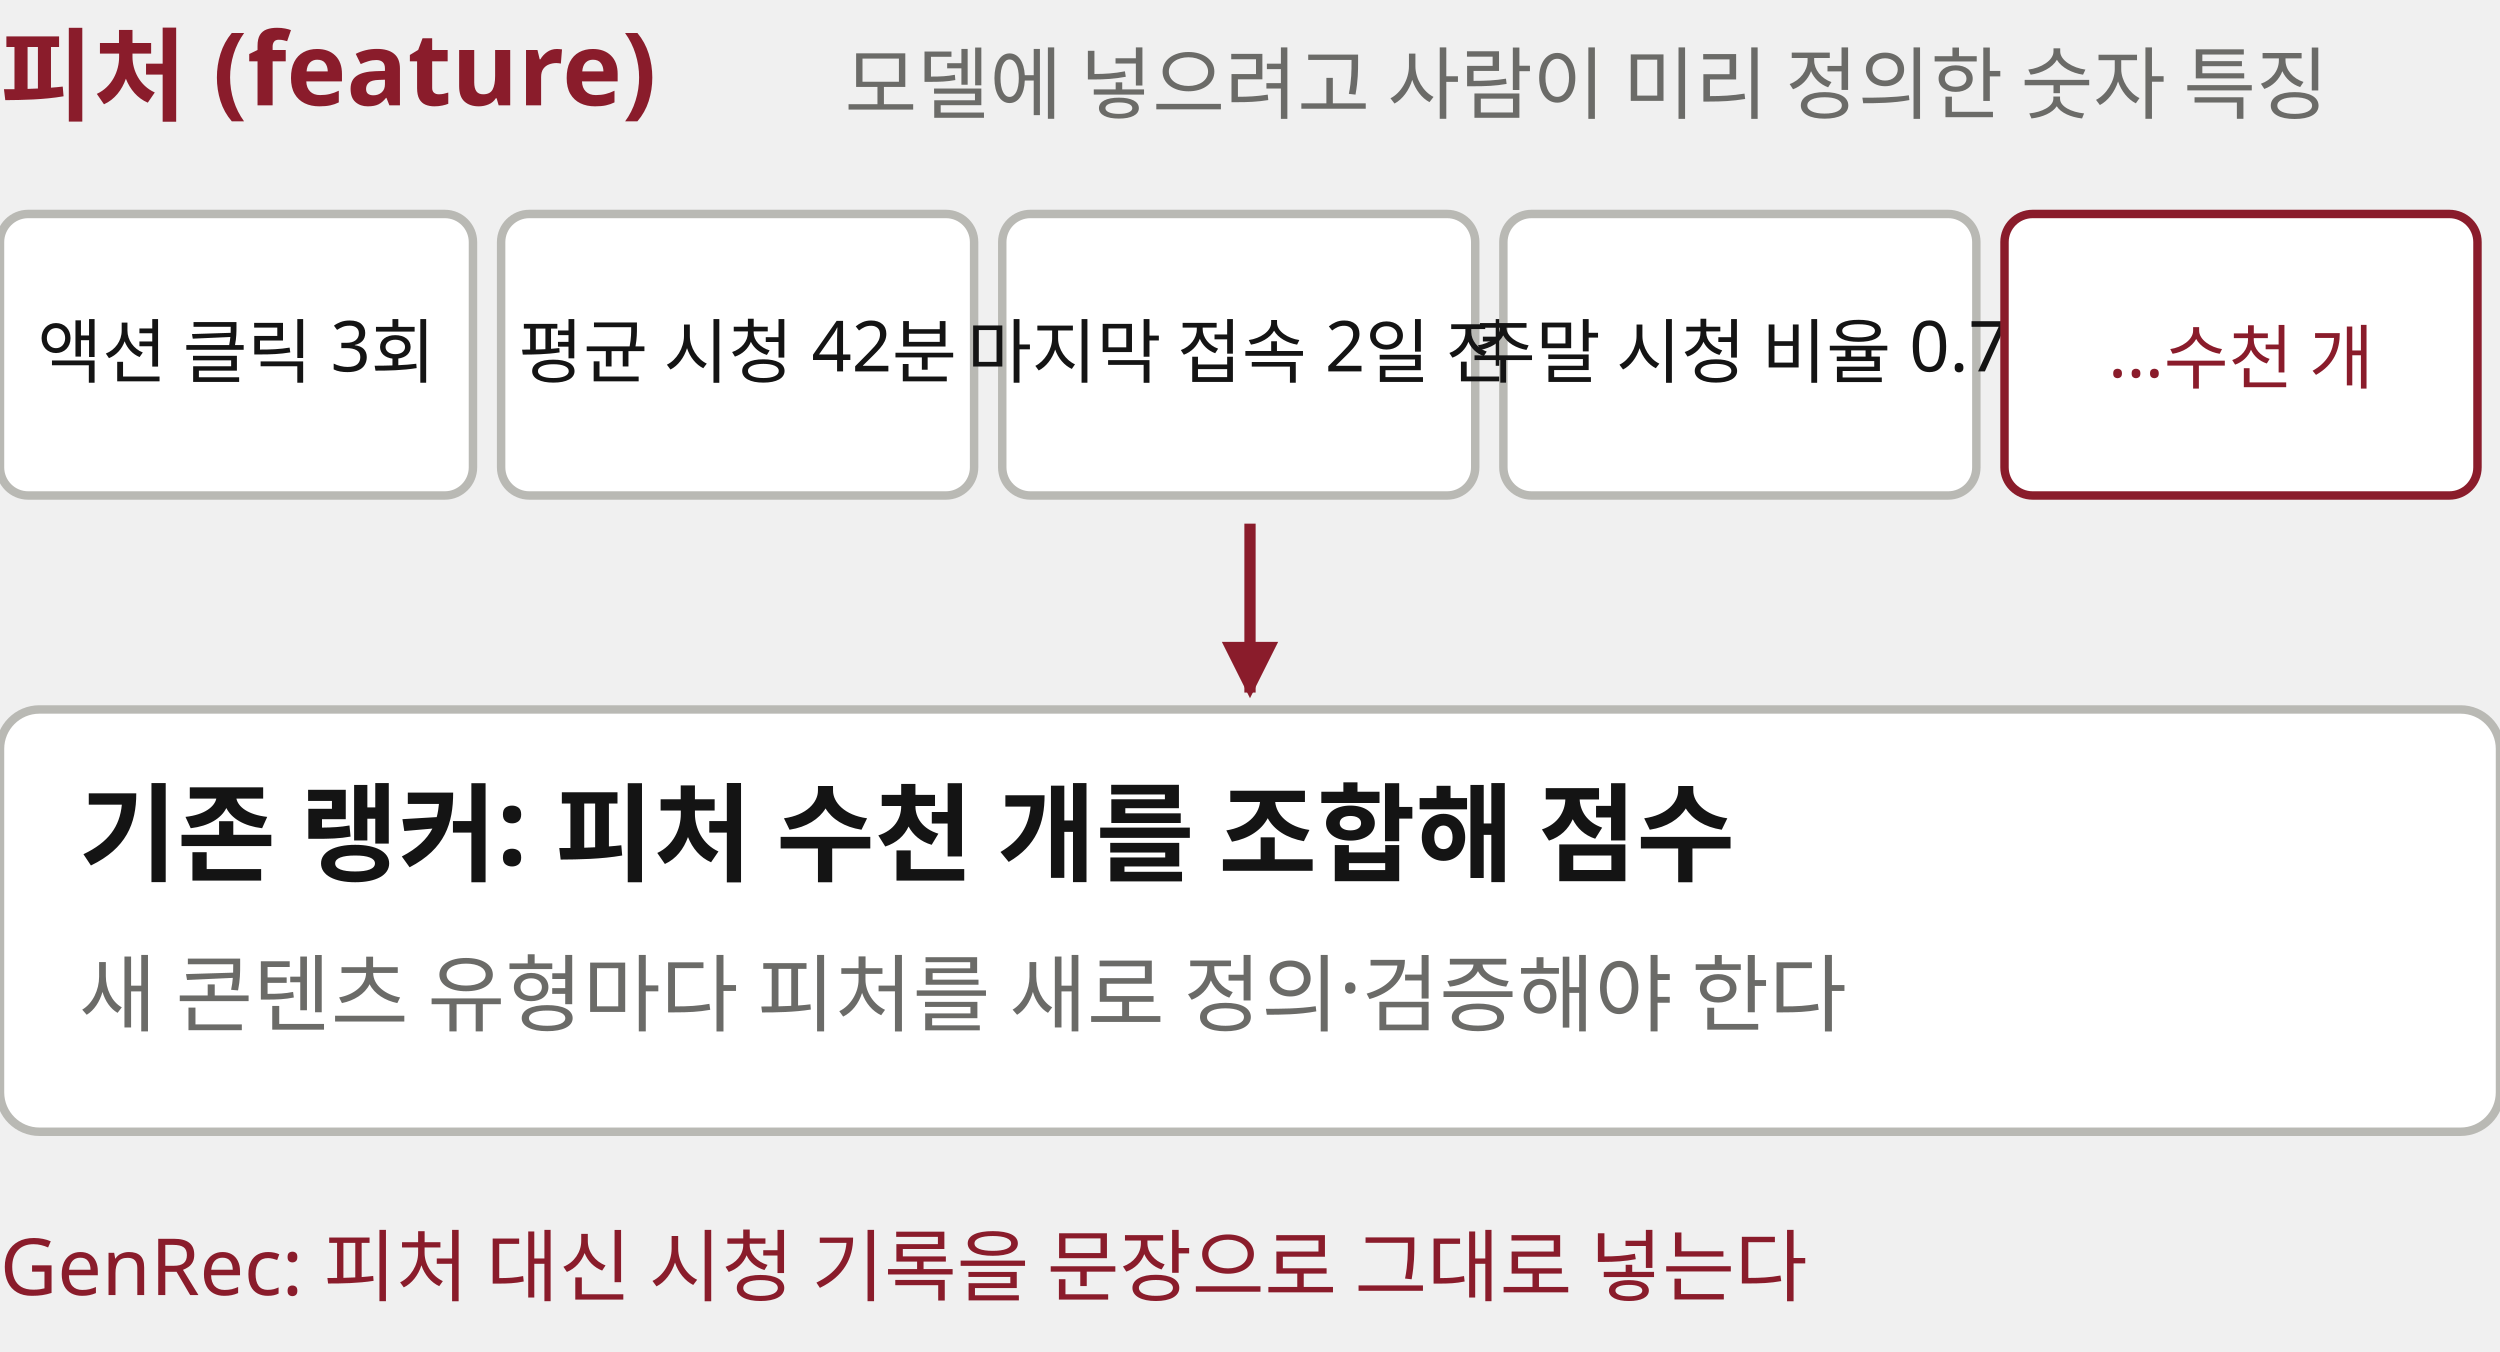
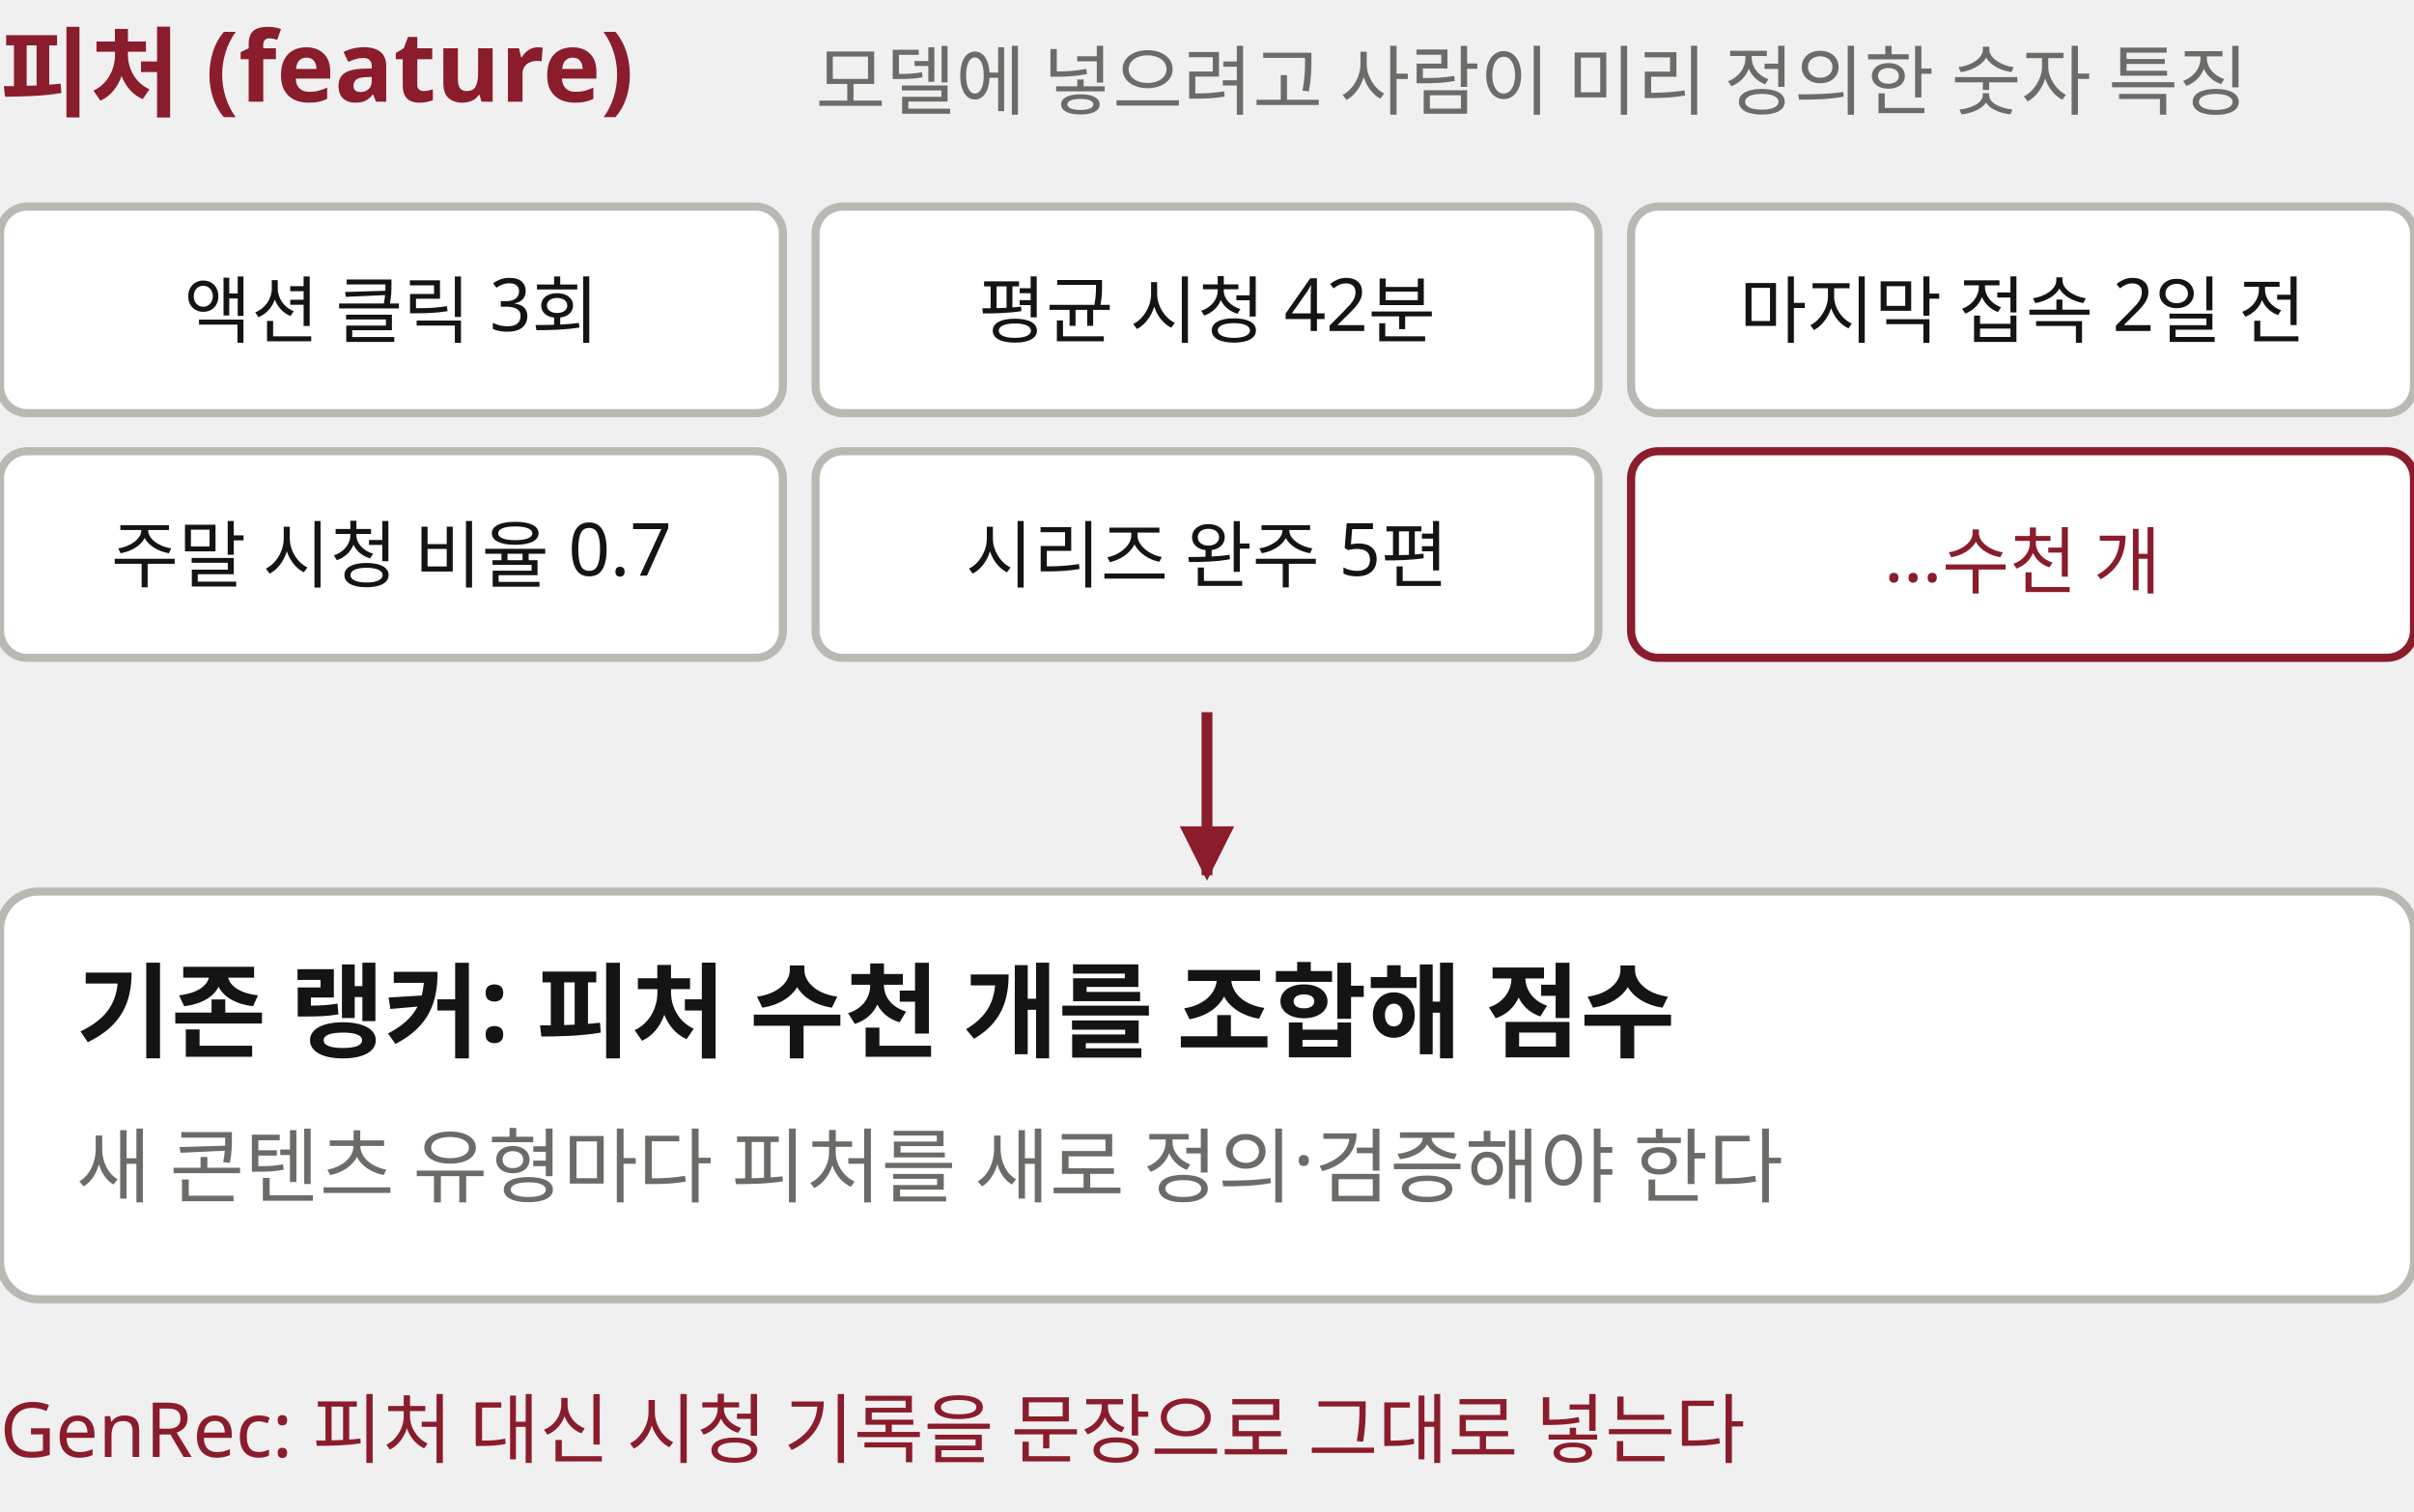
- <svg xmlns="http://www.w3.org/2000/svg" viewBox="0 0 888 480" width="888" height="480">
+ <svg xmlns="http://www.w3.org/2000/svg" viewBox="0 0 888 556" width="888" height="556">
  <defs>
    <marker id="a" viewBox="0 0 10 10" refX="9" refY="5" markerWidth="5" markerHeight="5" orient="auto">
      <path d="M0 0L10 5L0 10z" fill="#8A1C2B" />
    </marker>
  </defs>
  <text x="0" y="40" font-size="36" fill="#8A1C2B" text-anchor="start" font-weight="bold" font-family="NanumGothic, Nanum Gothic, sans-serif">피처 (feature)</text>
  <text x="300" y="40" font-size="28" fill="#6B6B68" text-anchor="start" font-weight="normal" font-family="NanumGothic, Nanum Gothic, sans-serif">모델에 넣으려고 사람이 미리 정의한 숫자 특징</text>
-   <rect x="0" y="76" width="168" height="100" rx="10" fill="#FFFFFF" stroke="#B9B9B4" stroke-width="3" />
-   <text x="84" y="134" font-size="25" fill="#141414" text-anchor="middle" font-weight="normal" font-family="NanumGothic, Nanum Gothic, sans-serif">액션 클릭 3회</text>
-   <rect x="178" y="76" width="168" height="100" rx="10" fill="#FFFFFF" stroke="#B9B9B4" stroke-width="3" />
-   <text x="262" y="134" font-size="25" fill="#141414" text-anchor="middle" font-weight="normal" font-family="NanumGothic, Nanum Gothic, sans-serif">평균 시청 42분</text>
-   <rect x="356" y="76" width="168" height="100" rx="10" fill="#FFFFFF" stroke="#B9B9B4" stroke-width="3" />
-   <text x="440" y="134" font-size="25" fill="#141414" text-anchor="middle" font-weight="normal" font-family="NanumGothic, Nanum Gothic, sans-serif">마지막 접속 2일 전</text>
-   <rect x="534" y="76" width="168" height="100" rx="10" fill="#FFFFFF" stroke="#B9B9B4" stroke-width="3" />
-   <text x="618" y="134" font-size="25" fill="#141414" text-anchor="middle" font-weight="normal" font-family="NanumGothic, Nanum Gothic, sans-serif">주말 시청 비율 0.7</text>
-   <rect x="712" y="76" width="168" height="100" rx="10" fill="#FFFFFF" stroke="#8A1C2B" stroke-width="3" />
-   <text x="796" y="134" font-size="25" fill="#8A1C2B" text-anchor="middle" font-weight="normal" font-family="NanumGothic, Nanum Gothic, sans-serif">…수천 개</text>
-   <line x1="444.0" y1="186" x2="444.0" y2="246" stroke="#8A1C2B" stroke-width="4" marker-end="url(#a)" />
-   <rect x="0" y="252" width="888" height="150" rx="14" fill="#FFFFFF" stroke="#B9B9B4" stroke-width="3" />
-   <text x="28" y="310" font-size="38" fill="#141414" text-anchor="start" font-weight="bold" font-family="NanumGothic, Nanum Gothic, sans-serif">기존 랭커: 피처 수천 개를 조합해 점수</text>
-   <text x="28" y="364" font-size="30" fill="#6B6B68" text-anchor="start" font-weight="normal" font-family="NanumGothic, Nanum Gothic, sans-serif">새 콘텐츠 유형마다 피처를 새로 정의·검증해야 한다</text>
-   <text x="0" y="460" font-size="28" fill="#8A1C2B" text-anchor="start" font-weight="normal" font-family="NanumGothic, Nanum Gothic, sans-serif">GenRec: 피처 대신 시청 기록을 문장으로 그대로 넣는다</text>
+   <rect x="0" y="76" width="288" height="76" rx="10" fill="#FFFFFF" stroke="#B9B9B4" stroke-width="3" />
+   <text x="144" y="124" font-size="27" fill="#141414" text-anchor="middle" font-weight="normal" font-family="NanumGothic, Nanum Gothic, sans-serif">액션 클릭 3회</text>
+   <rect x="300" y="76" width="288" height="76" rx="10" fill="#FFFFFF" stroke="#B9B9B4" stroke-width="3" />
+   <text x="444" y="124" font-size="27" fill="#141414" text-anchor="middle" font-weight="normal" font-family="NanumGothic, Nanum Gothic, sans-serif">평균 시청 42분</text>
+   <rect x="600" y="76" width="288" height="76" rx="10" fill="#FFFFFF" stroke="#B9B9B4" stroke-width="3" />
+   <text x="744" y="124" font-size="27" fill="#141414" text-anchor="middle" font-weight="normal" font-family="NanumGothic, Nanum Gothic, sans-serif">마지막 접속 2일 전</text>
+   <rect x="0" y="166" width="288" height="76" rx="10" fill="#FFFFFF" stroke="#B9B9B4" stroke-width="3" />
+   <text x="144" y="214" font-size="27" fill="#141414" text-anchor="middle" font-weight="normal" font-family="NanumGothic, Nanum Gothic, sans-serif">주말 시청 비율 0.7</text>
+   <rect x="300" y="166" width="288" height="76" rx="10" fill="#FFFFFF" stroke="#B9B9B4" stroke-width="3" />
+   <text x="444" y="214" font-size="27" fill="#141414" text-anchor="middle" font-weight="normal" font-family="NanumGothic, Nanum Gothic, sans-serif">시리즈 완주 5편</text>
+   <rect x="600" y="166" width="288" height="76" rx="10" fill="#FFFFFF" stroke="#8A1C2B" stroke-width="3" />
+   <text x="744" y="214" font-size="27" fill="#8A1C2B" text-anchor="middle" font-weight="normal" font-family="NanumGothic, Nanum Gothic, sans-serif">…수천 개</text>
+   <line x1="444.0" y1="262" x2="444.0" y2="322" stroke="#8A1C2B" stroke-width="4" marker-end="url(#a)" />
+   <rect x="0" y="328" width="888" height="150" rx="14" fill="#FFFFFF" stroke="#B9B9B4" stroke-width="3" />
+   <text x="28" y="386" font-size="38" fill="#141414" text-anchor="start" font-weight="bold" font-family="NanumGothic, Nanum Gothic, sans-serif">기존 랭커: 피처 수천 개를 조합해 점수</text>
+   <text x="28" y="440" font-size="30" fill="#6B6B68" text-anchor="start" font-weight="normal" font-family="NanumGothic, Nanum Gothic, sans-serif">새 콘텐츠 유형마다 피처를 새로 정의·검증해야 한다</text>
+   <text x="0" y="536" font-size="28" fill="#8A1C2B" text-anchor="start" font-weight="normal" font-family="NanumGothic, Nanum Gothic, sans-serif">GenRec: 피처 대신 시청 기록을 문장으로 그대로 넣는다</text>
</svg>
